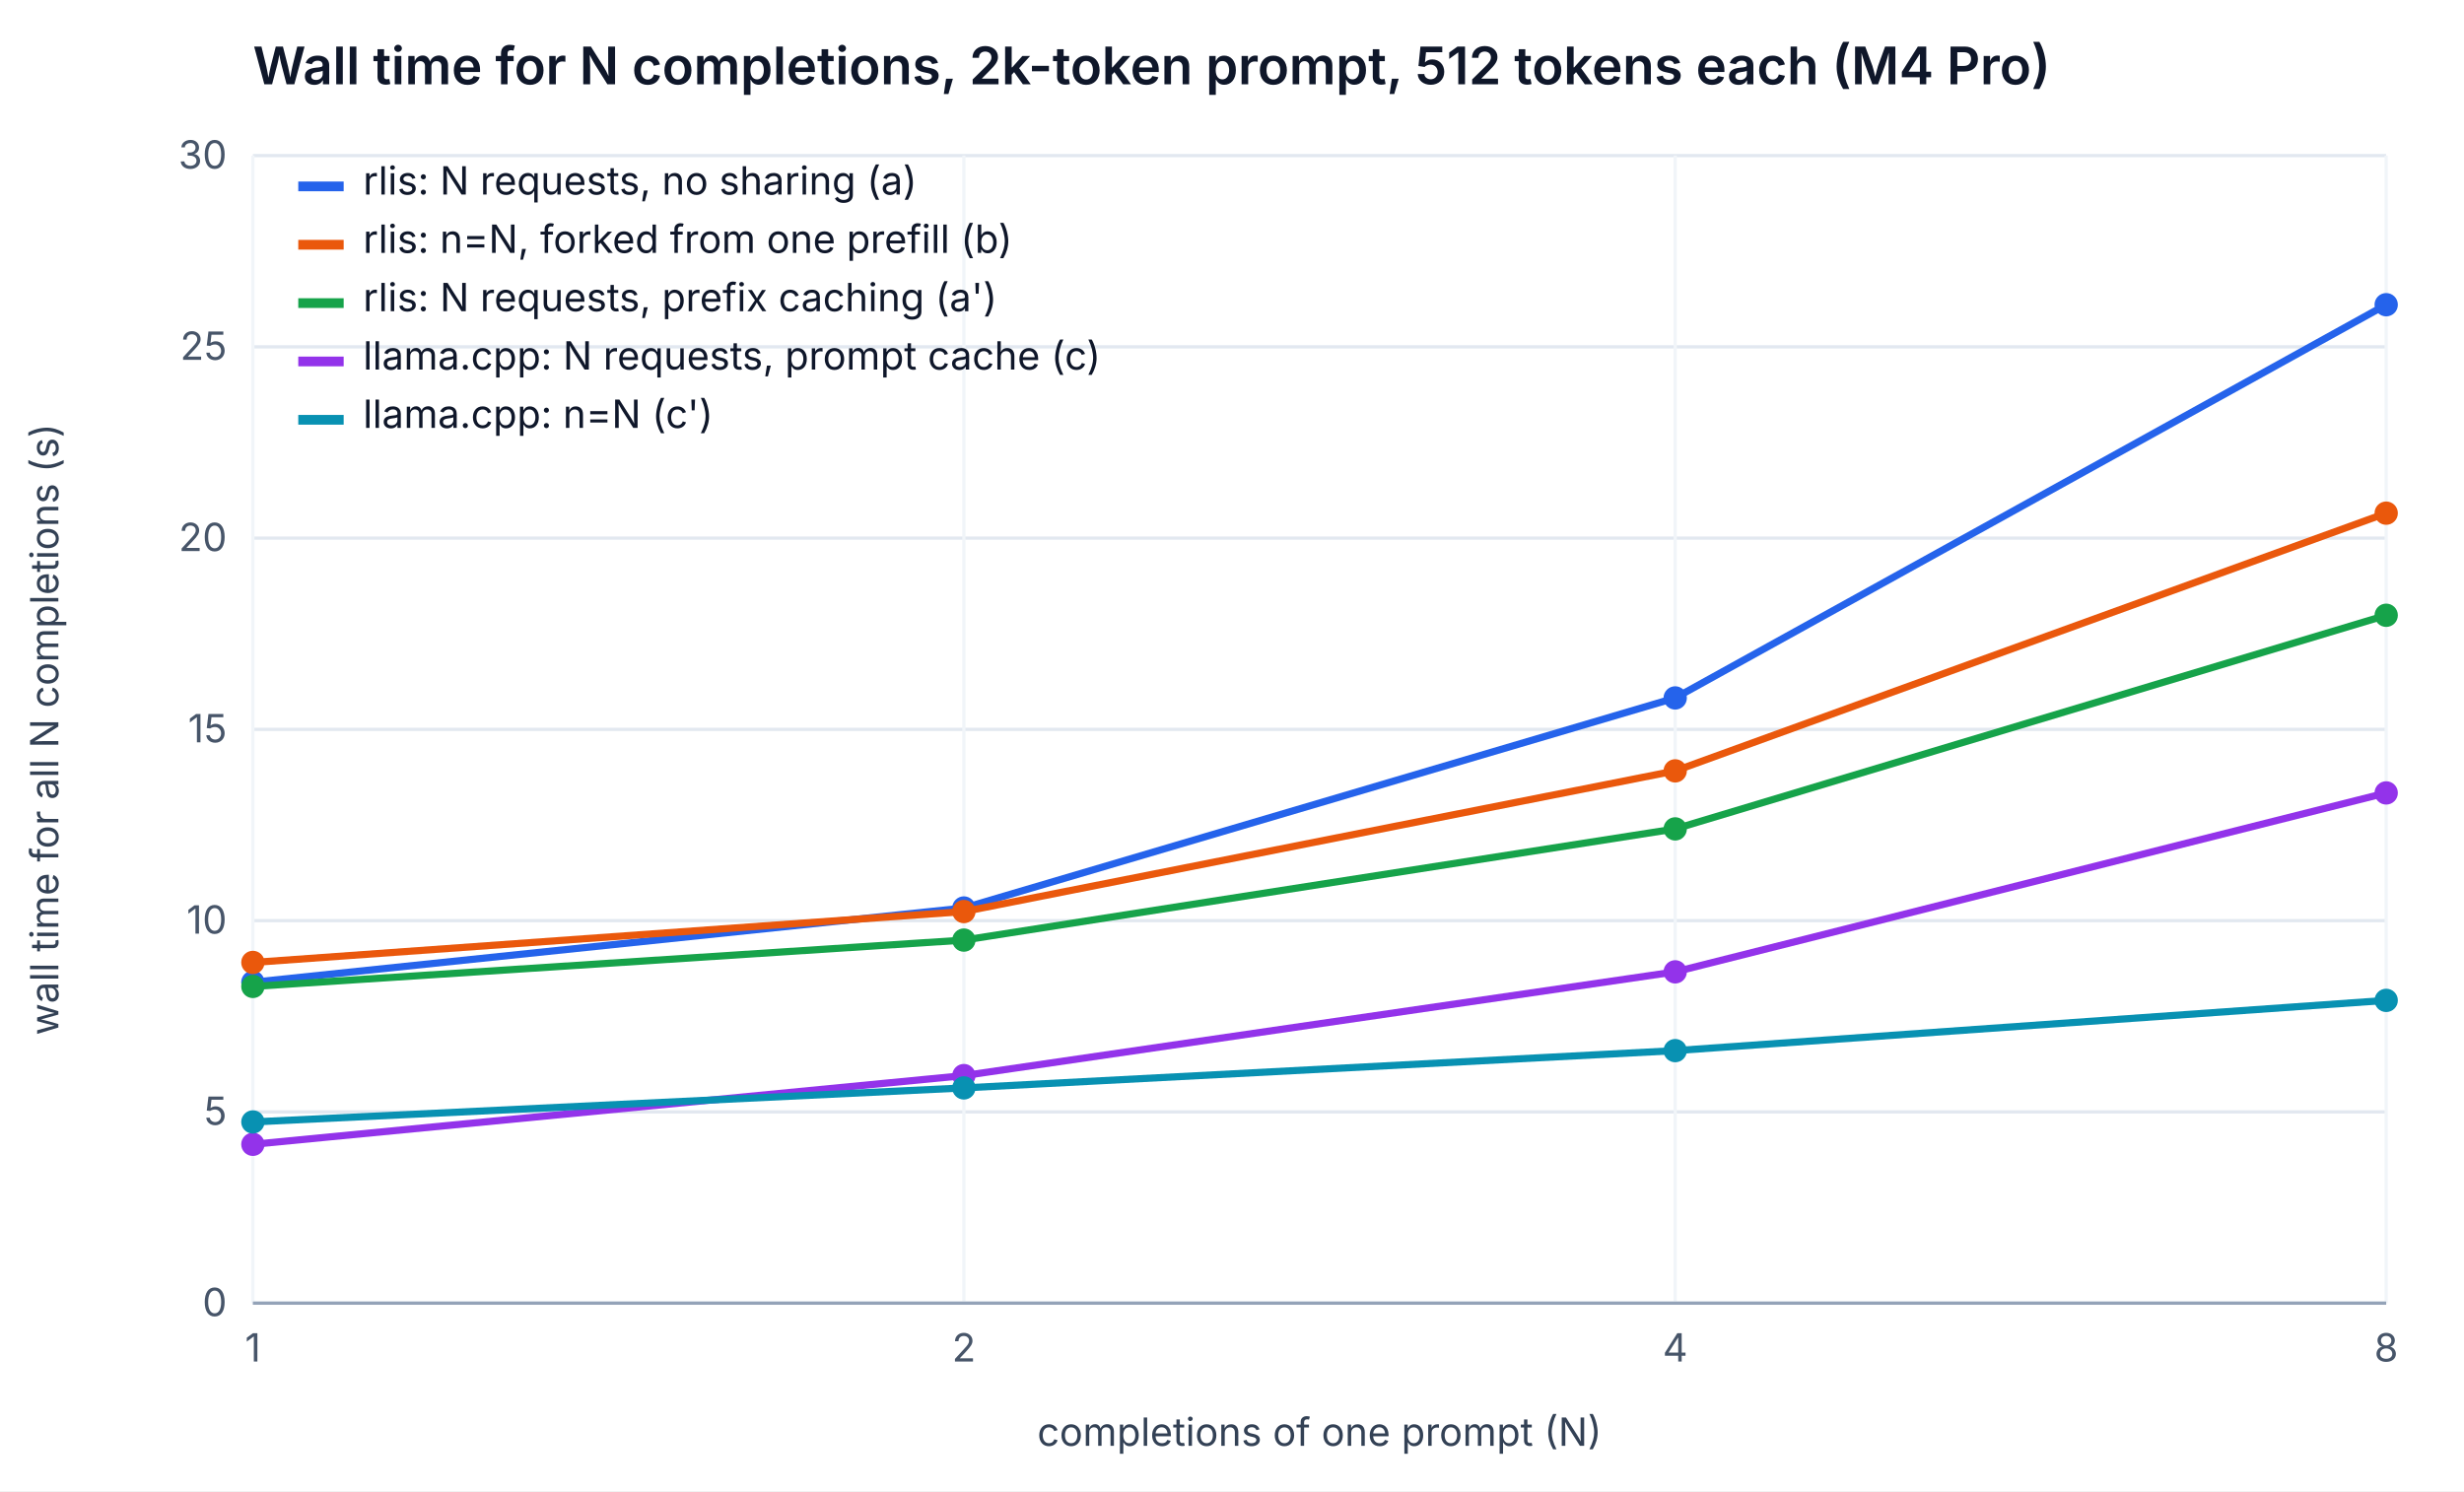
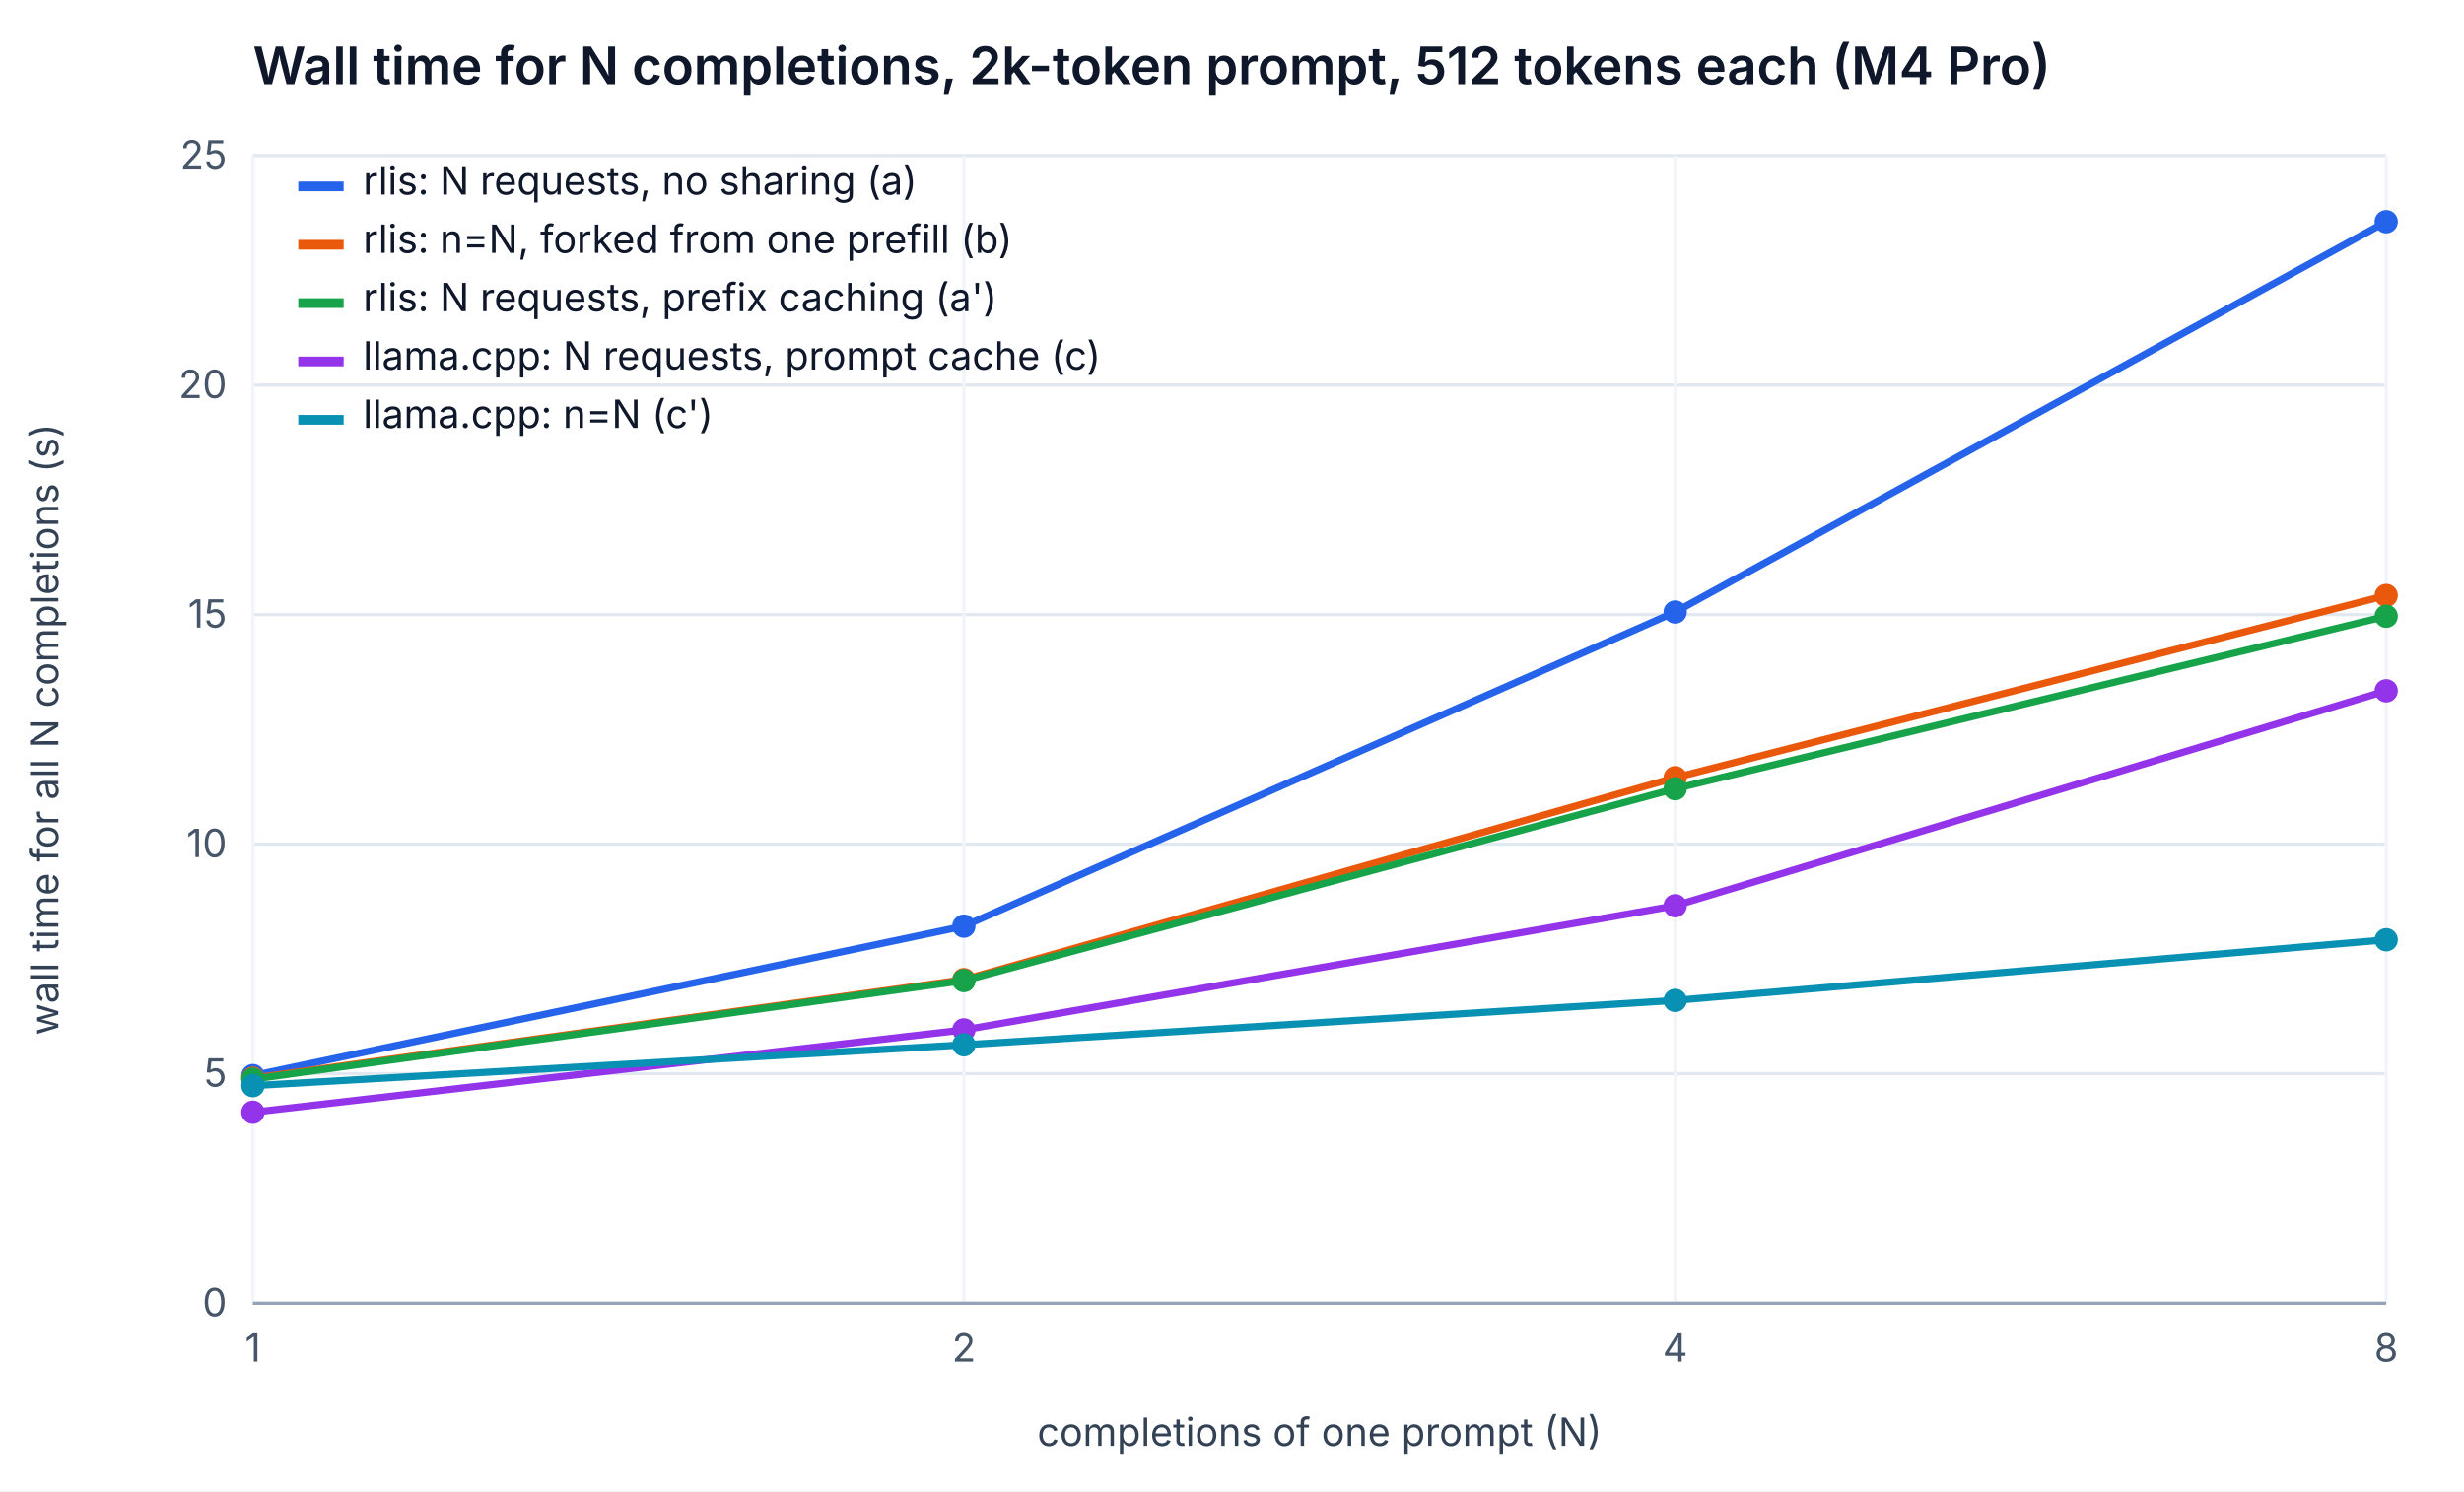
<svg xmlns="http://www.w3.org/2000/svg" viewBox="0 0 760 460" font-family="system-ui, -apple-system, sans-serif" font-size="12">
  <rect width="760" height="460" fill="white" />
  <text x="78" y="26" font-size="16" font-weight="600" fill="#0f172a">Wall time for N completions, 2k-token prompt, 512 tokens each (M4 Pro)</text>
  <line x1="78" x2="736" y1="402.0" y2="402.0" stroke="#e2e8f0" />
  <text x="70" y="406.0" text-anchor="end" fill="#475569">0</text>
-   <line x1="78" x2="736" y1="343.0" y2="343.0" stroke="#e2e8f0" />
-   <text x="70" y="347.0" text-anchor="end" fill="#475569">5</text>
-   <line x1="78" x2="736" y1="284.0" y2="284.0" stroke="#e2e8f0" />
-   <text x="70" y="288.0" text-anchor="end" fill="#475569">10</text>
-   <line x1="78" x2="736" y1="225.0" y2="225.0" stroke="#e2e8f0" />
-   <text x="70" y="229.0" text-anchor="end" fill="#475569">15</text>
-   <line x1="78" x2="736" y1="166.0" y2="166.0" stroke="#e2e8f0" />
-   <text x="70" y="170.0" text-anchor="end" fill="#475569">20</text>
-   <line x1="78" x2="736" y1="107.0" y2="107.0" stroke="#e2e8f0" />
-   <text x="70" y="111.0" text-anchor="end" fill="#475569">25</text>
+   <line x1="78" x2="736" y1="331.2" y2="331.2" stroke="#e2e8f0" />
+   <text x="70" y="335.2" text-anchor="end" fill="#475569">5</text>
+   <line x1="78" x2="736" y1="260.4" y2="260.4" stroke="#e2e8f0" />
+   <text x="70" y="264.4" text-anchor="end" fill="#475569">10</text>
+   <line x1="78" x2="736" y1="189.6" y2="189.6" stroke="#e2e8f0" />
+   <text x="70" y="193.6" text-anchor="end" fill="#475569">15</text>
+   <line x1="78" x2="736" y1="118.8" y2="118.8" stroke="#e2e8f0" />
+   <text x="70" y="122.8" text-anchor="end" fill="#475569">20</text>
  <line x1="78" x2="736" y1="48.0" y2="48.0" stroke="#e2e8f0" />
-   <text x="70" y="52.0" text-anchor="end" fill="#475569">30</text>
+   <text x="70" y="52.0" text-anchor="end" fill="#475569">25</text>
  <line x1="78.0" x2="78.0" y1="48" y2="402" stroke="#f1f5f9" />
  <text x="78.0" y="420" text-anchor="middle" fill="#475569">1</text>
  <line x1="297.3" x2="297.3" y1="48" y2="402" stroke="#f1f5f9" />
  <text x="297.3" y="420" text-anchor="middle" fill="#475569">2</text>
  <line x1="516.7" x2="516.7" y1="48" y2="402" stroke="#f1f5f9" />
  <text x="516.7" y="420" text-anchor="middle" fill="#475569">4</text>
  <line x1="736.0" x2="736.0" y1="48" y2="402" stroke="#f1f5f9" />
  <text x="736.0" y="420" text-anchor="middle" fill="#475569">8</text>
  <line x1="78" x2="736" y1="402" y2="402" stroke="#94a3b8" />
  <text x="407" y="446" text-anchor="middle" fill="#334155">completions of one prompt (N)</text>
  <text transform="translate(18,225) rotate(-90)" text-anchor="middle" fill="#334155">wall time for all N completions (s)</text>
-   <polyline fill="none" stroke="#2563eb" stroke-width="2.2" points="78.0,303.0 297.3,280.1 516.7,215.3 736.0,94.0" />
-   <circle cx="78.0" cy="303.0" r="3.6" fill="#2563eb" />
-   <circle cx="297.3" cy="280.1" r="3.6" fill="#2563eb" />
-   <circle cx="516.7" cy="215.3" r="3.6" fill="#2563eb" />
-   <circle cx="736.0" cy="94.0" r="3.6" fill="#2563eb" />
+   <polyline fill="none" stroke="#2563eb" stroke-width="2.2" points="78.0,331.8 297.3,285.7 516.7,188.8 736.0,68.4" />
+   <circle cx="78.0" cy="331.8" r="3.6" fill="#2563eb" />
+   <circle cx="297.3" cy="285.7" r="3.6" fill="#2563eb" />
+   <circle cx="516.7" cy="188.8" r="3.6" fill="#2563eb" />
+   <circle cx="736.0" cy="68.4" r="3.6" fill="#2563eb" />
  <rect x="92" y="56" width="14" height="3" fill="#2563eb" />
  <text x="112" y="60" fill="#0f172a">rlis: N requests, no sharing (a)</text>
-   <polyline fill="none" stroke="#ea580c" stroke-width="2.2" points="78.0,296.9 297.3,281.2 516.7,237.8 736.0,158.3" />
-   <circle cx="78.0" cy="296.9" r="3.6" fill="#ea580c" />
-   <circle cx="297.3" cy="281.2" r="3.6" fill="#ea580c" />
-   <circle cx="516.7" cy="237.8" r="3.6" fill="#ea580c" />
-   <circle cx="736.0" cy="158.3" r="3.6" fill="#ea580c" />
+   <polyline fill="none" stroke="#ea580c" stroke-width="2.2" points="78.0,332.6 297.3,302.2 516.7,239.9 736.0,183.7" />
+   <circle cx="78.0" cy="332.6" r="3.6" fill="#ea580c" />
+   <circle cx="297.3" cy="302.2" r="3.6" fill="#ea580c" />
+   <circle cx="516.7" cy="239.9" r="3.6" fill="#ea580c" />
+   <circle cx="736.0" cy="183.7" r="3.6" fill="#ea580c" />
  <rect x="92" y="74" width="14" height="3" fill="#ea580c" />
  <text x="112" y="78" fill="#0f172a">rlis: n=N, forked from one prefill (b)</text>
-   <polyline fill="none" stroke="#16a34a" stroke-width="2.2" points="78.0,304.3 297.3,290.0 516.7,255.7 736.0,189.8" />
-   <circle cx="78.0" cy="304.3" r="3.6" fill="#16a34a" />
-   <circle cx="297.3" cy="290.0" r="3.6" fill="#16a34a" />
-   <circle cx="516.7" cy="255.7" r="3.6" fill="#16a34a" />
-   <circle cx="736.0" cy="189.8" r="3.6" fill="#16a34a" />
+   <polyline fill="none" stroke="#16a34a" stroke-width="2.2" points="78.0,332.9 297.3,302.5 516.7,243.3 736.0,190.1" />
+   <circle cx="78.0" cy="332.9" r="3.6" fill="#16a34a" />
+   <circle cx="297.3" cy="302.5" r="3.6" fill="#16a34a" />
+   <circle cx="516.7" cy="243.3" r="3.6" fill="#16a34a" />
+   <circle cx="736.0" cy="190.1" r="3.6" fill="#16a34a" />
  <rect x="92" y="92" width="14" height="3" fill="#16a34a" />
  <text x="112" y="96" fill="#0f172a">rlis: N requests, prefix caching (a')</text>
-   <polyline fill="none" stroke="#9333ea" stroke-width="2.2" points="78.0,353.0 297.3,331.8 516.7,299.8 736.0,244.6" />
-   <circle cx="78.0" cy="353.0" r="3.6" fill="#9333ea" />
-   <circle cx="297.3" cy="331.8" r="3.6" fill="#9333ea" />
-   <circle cx="516.7" cy="299.8" r="3.6" fill="#9333ea" />
-   <circle cx="736.0" cy="244.6" r="3.6" fill="#9333ea" />
+   <polyline fill="none" stroke="#9333ea" stroke-width="2.2" points="78.0,343.1 297.3,317.7 516.7,279.4 736.0,213.1" />
+   <circle cx="78.0" cy="343.1" r="3.6" fill="#9333ea" />
+   <circle cx="297.3" cy="317.7" r="3.6" fill="#9333ea" />
+   <circle cx="516.7" cy="279.4" r="3.6" fill="#9333ea" />
+   <circle cx="736.0" cy="213.1" r="3.6" fill="#9333ea" />
  <rect x="92" y="110" width="14" height="3" fill="#9333ea" />
  <text x="112" y="114" fill="#0f172a">llama.cpp: N requests, prompt cache (c)</text>
-   <polyline fill="none" stroke="#0891b2" stroke-width="2.2" points="78.0,346.1 297.3,335.6 516.7,324.1 736.0,308.6" />
-   <circle cx="78.0" cy="346.1" r="3.6" fill="#0891b2" />
-   <circle cx="297.3" cy="335.6" r="3.6" fill="#0891b2" />
-   <circle cx="516.7" cy="324.1" r="3.6" fill="#0891b2" />
-   <circle cx="736.0" cy="308.6" r="3.6" fill="#0891b2" />
+   <polyline fill="none" stroke="#0891b2" stroke-width="2.2" points="78.0,334.9 297.3,322.3 516.7,308.6 736.0,289.9" />
+   <circle cx="78.0" cy="334.9" r="3.6" fill="#0891b2" />
+   <circle cx="297.3" cy="322.3" r="3.6" fill="#0891b2" />
+   <circle cx="516.7" cy="308.6" r="3.6" fill="#0891b2" />
+   <circle cx="736.0" cy="289.9" r="3.6" fill="#0891b2" />
  <rect x="92" y="128" width="14" height="3" fill="#0891b2" />
  <text x="112" y="132" fill="#0f172a">llama.cpp: n=N (c')</text>
</svg>
